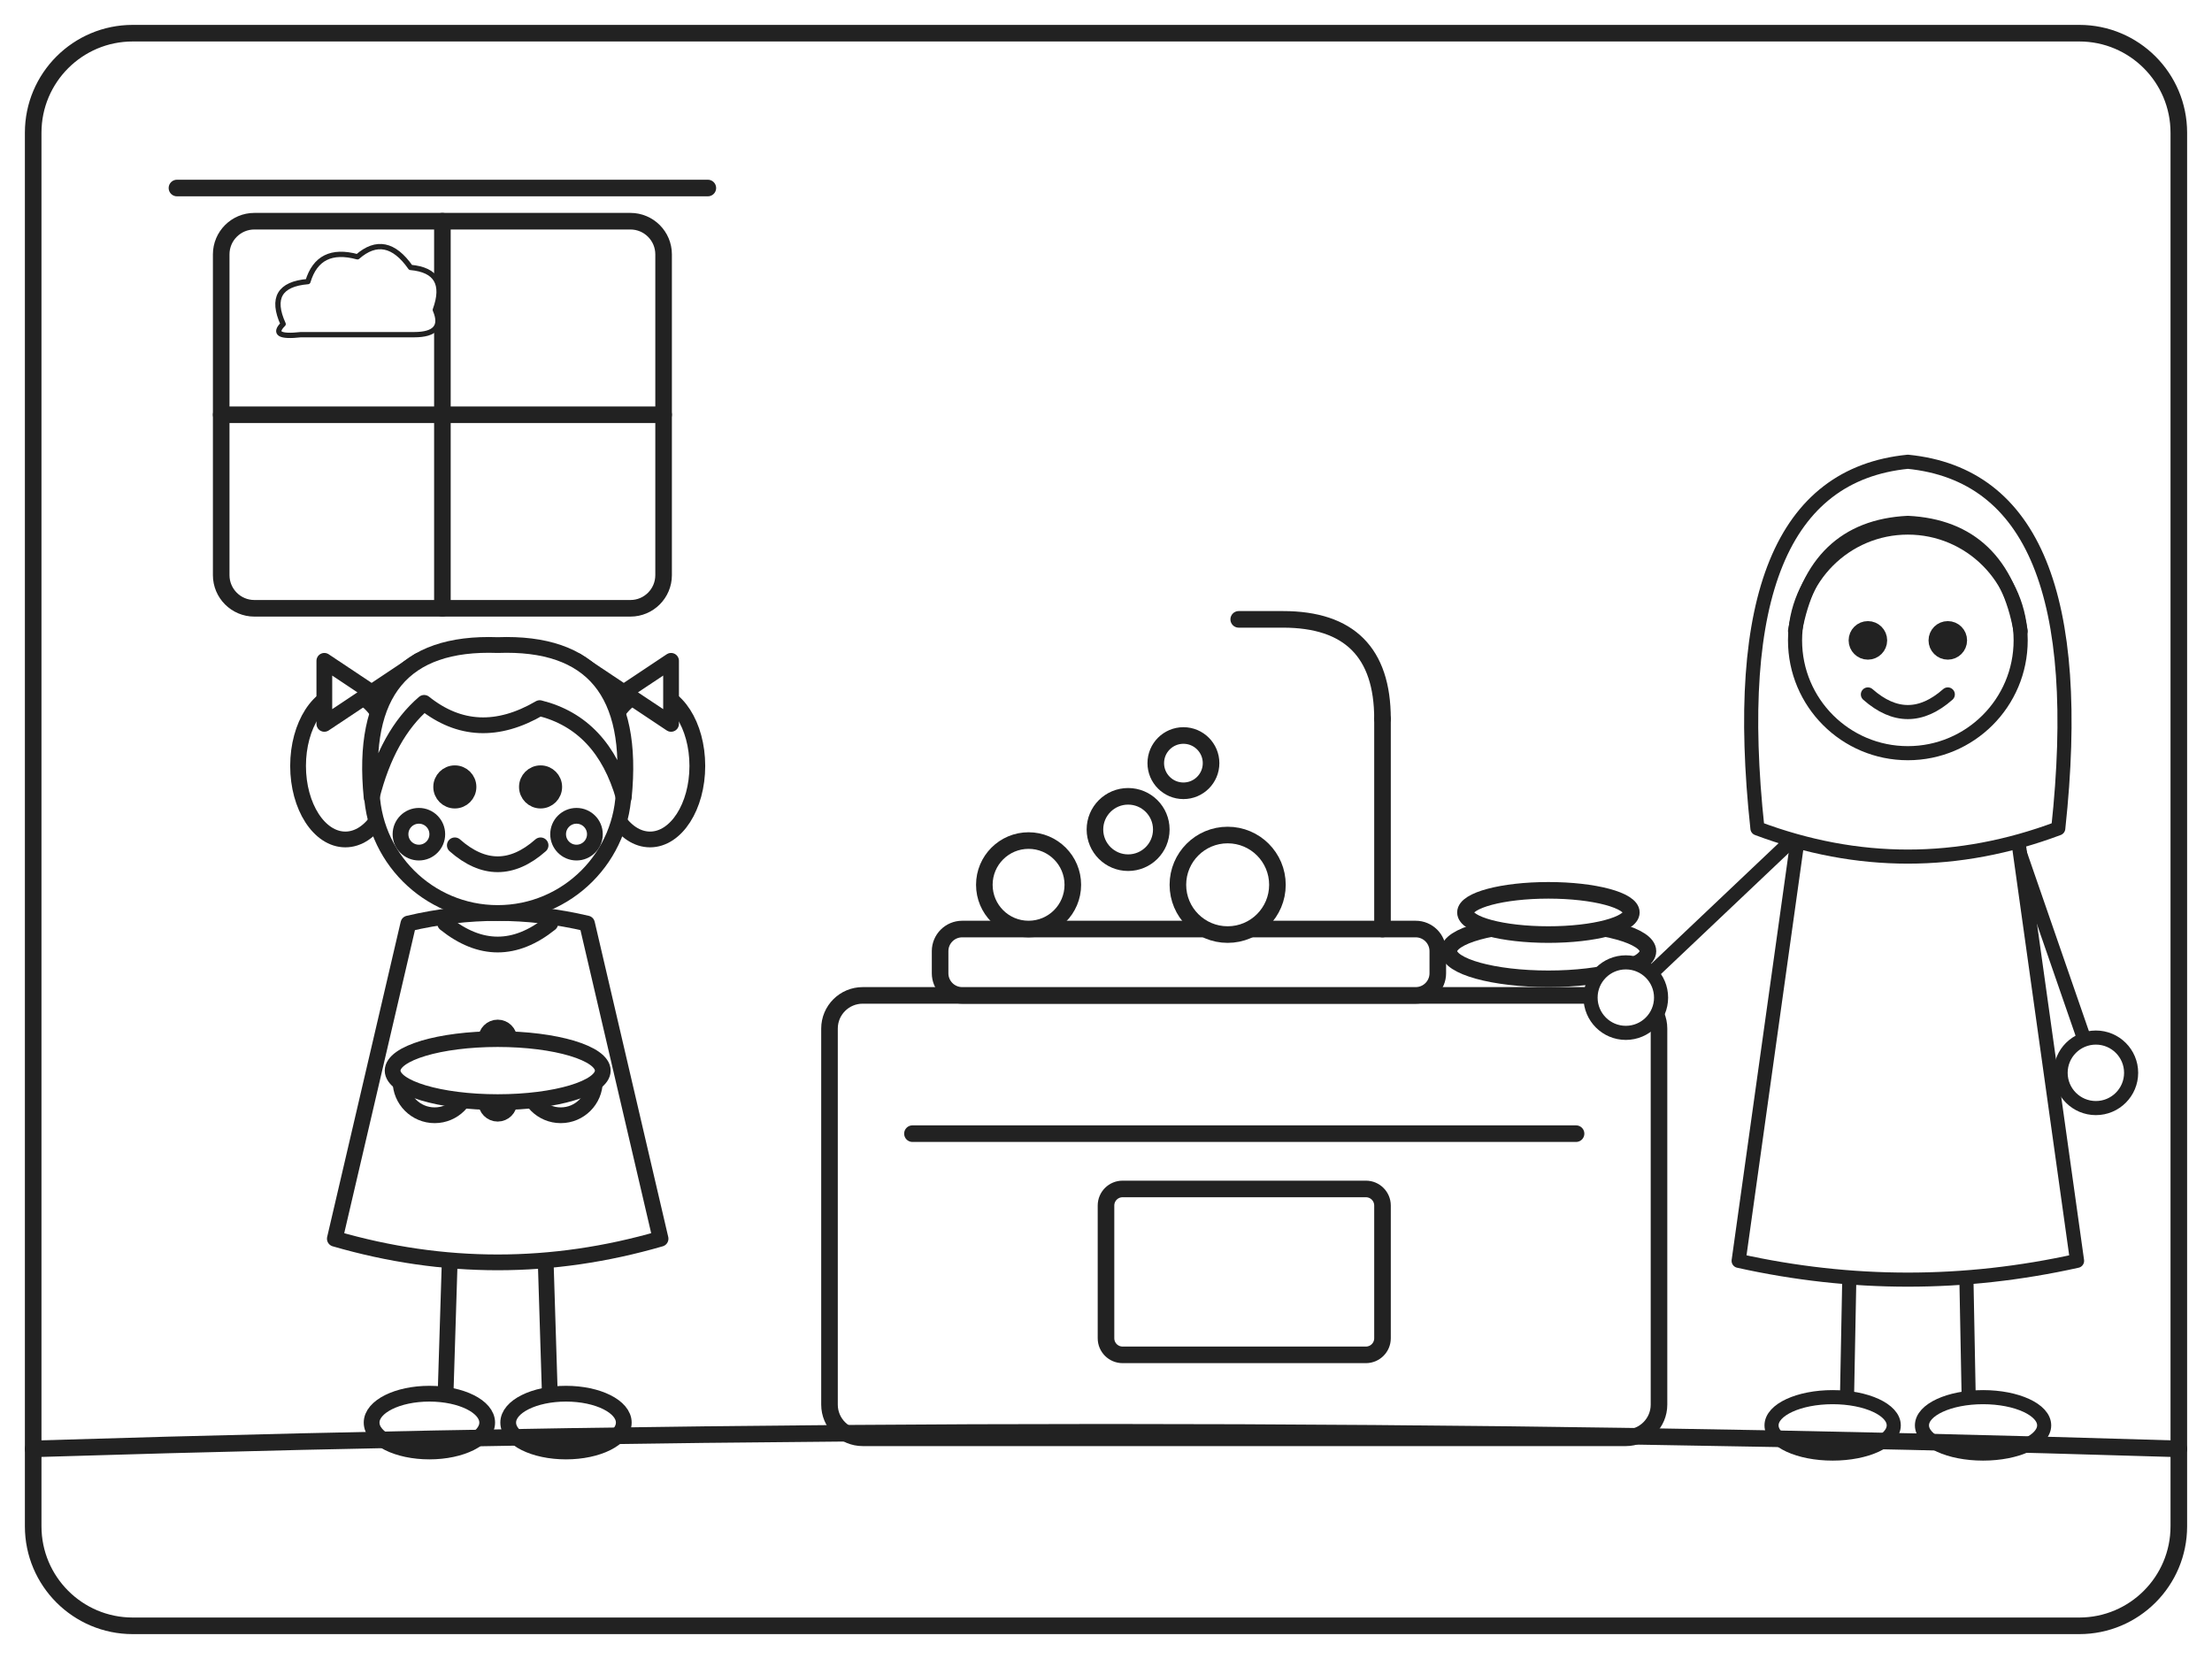
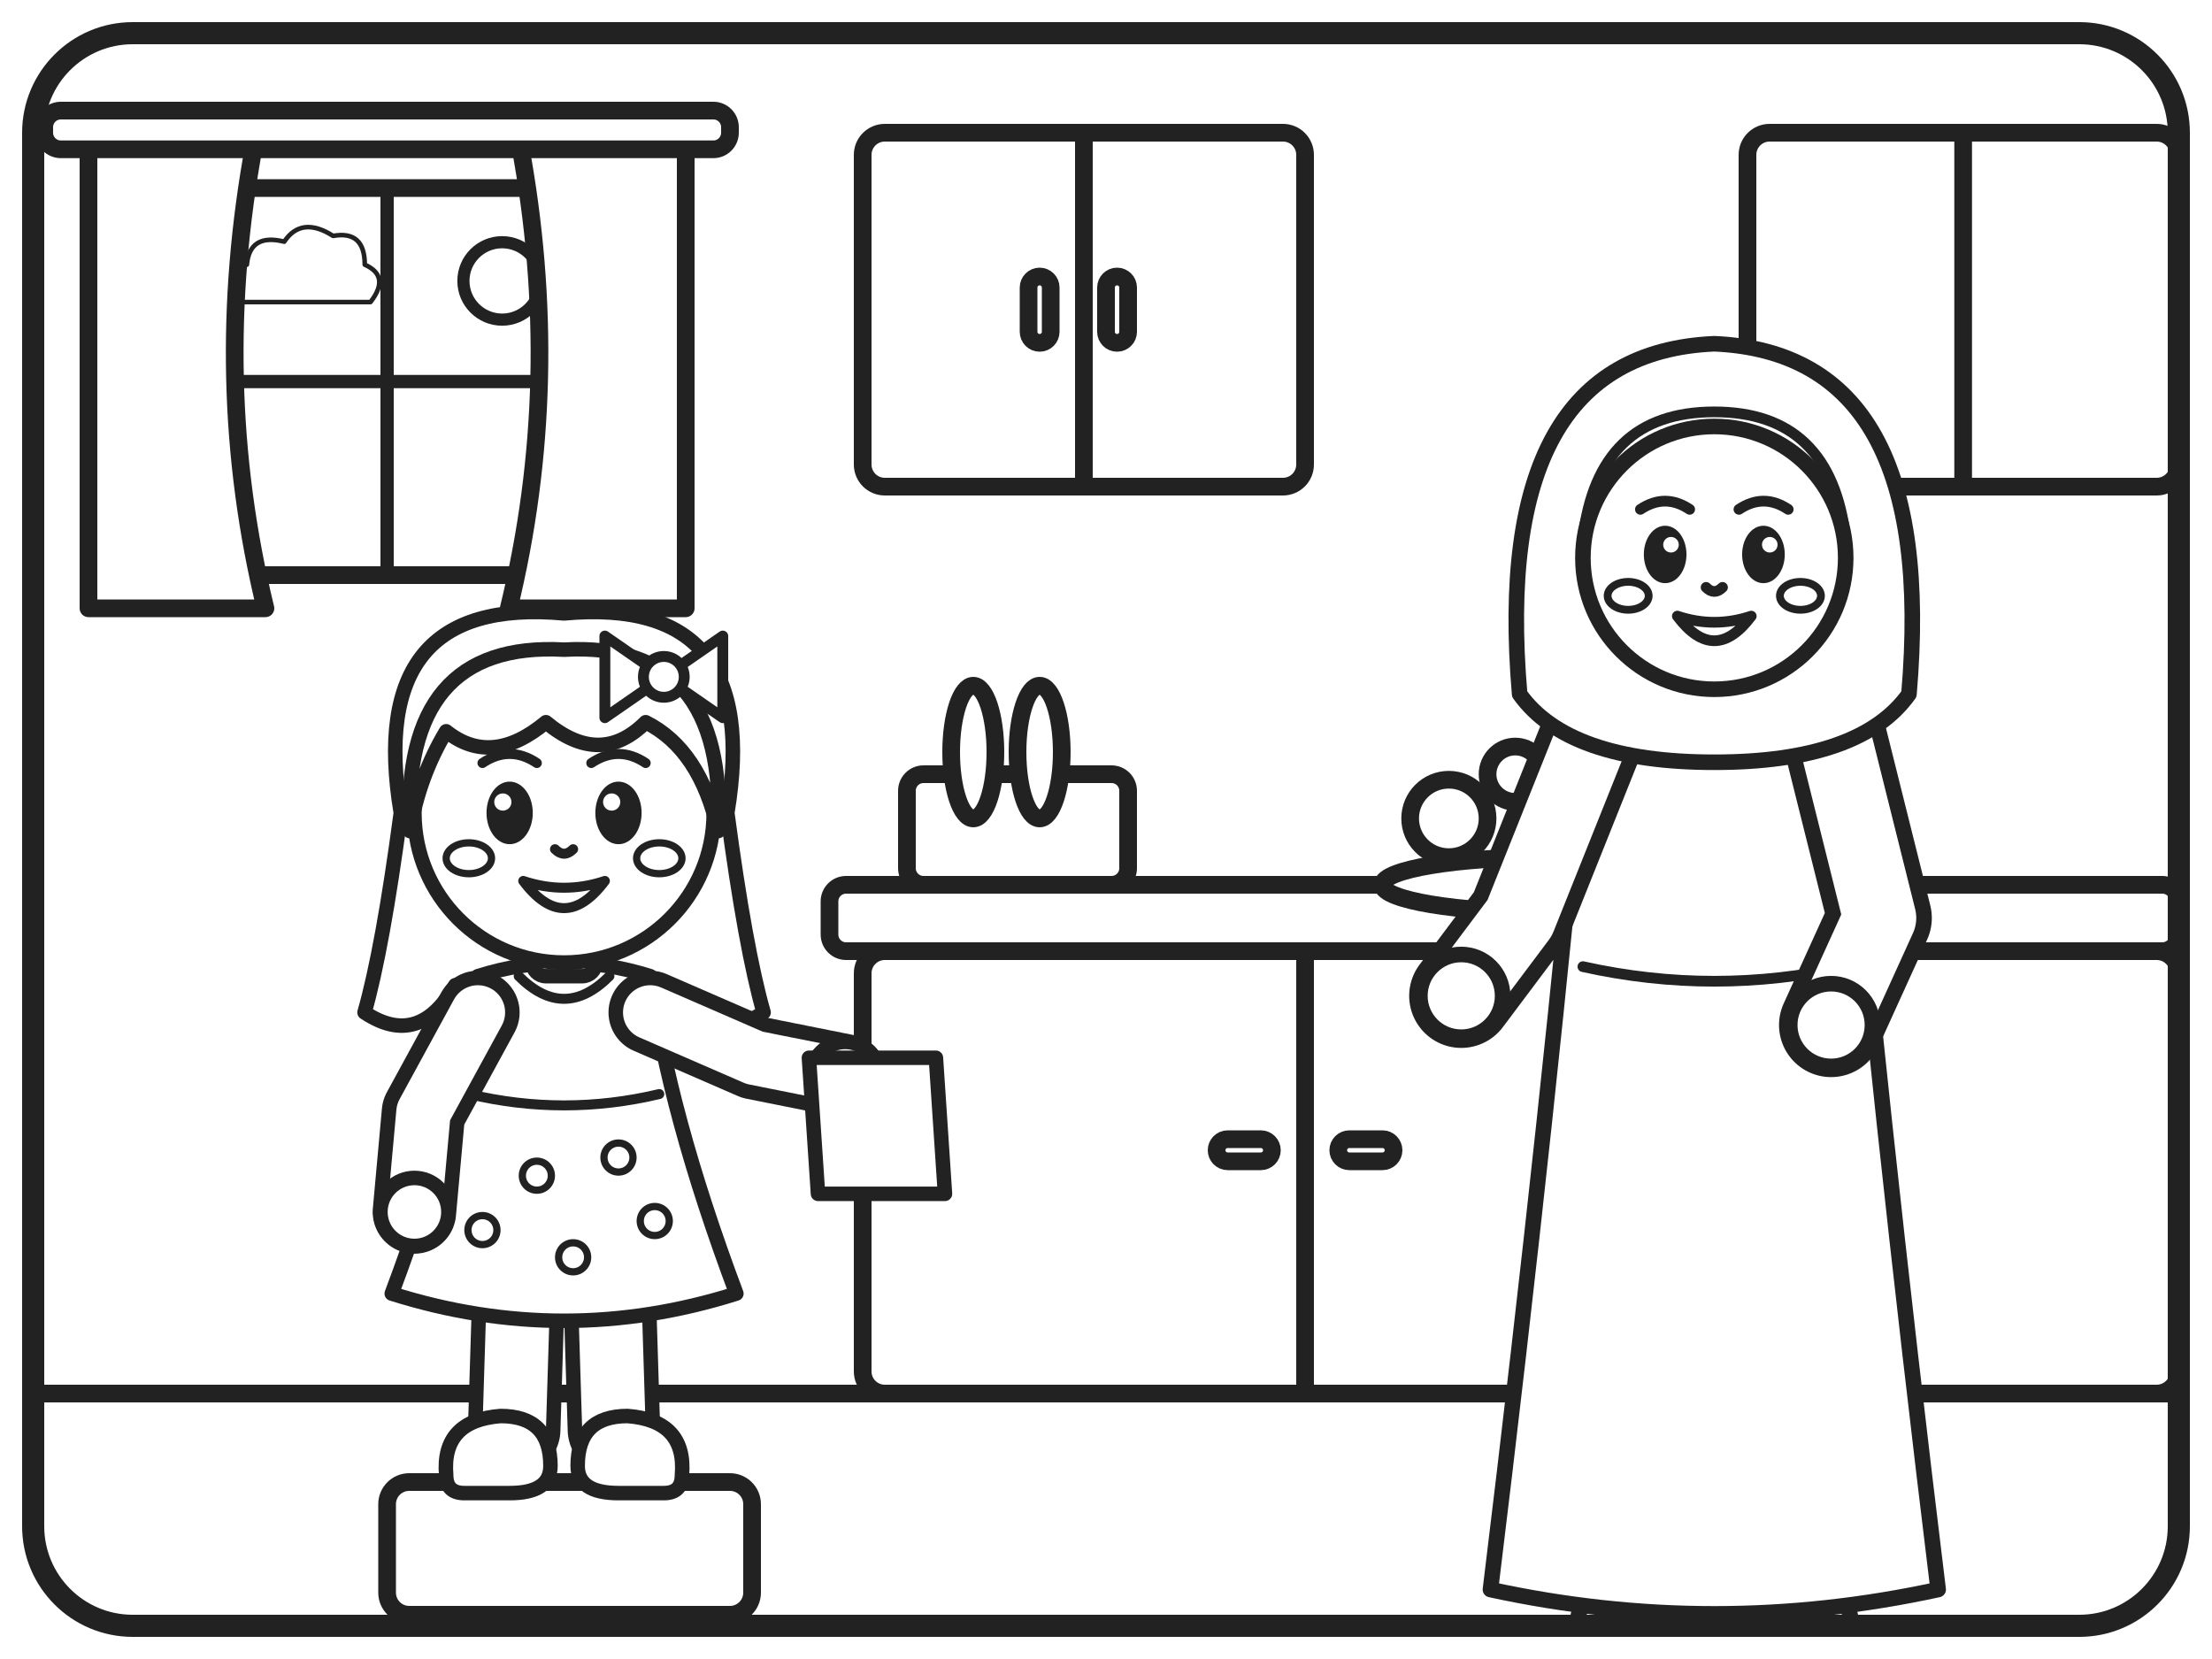
<svg xmlns="http://www.w3.org/2000/svg" viewBox="0 0 400 300" width="800" height="600">
-   <rect x="0" y="0" width="400" height="300" fill="#fff" />
-   <g fill="none" stroke="#222" stroke-width="3" stroke-linecap="round" stroke-linejoin="round">
-     <rect x="6" y="6" width="388" height="288" rx="18" fill="#fff" />
-     <rect x="40" y="40" width="80" height="70" rx="6" fill="#fff" />
-     <line x1="80.0" y1="40" x2="80.0" y2="110" />
-     <line x1="40" y1="75.0" x2="120" y2="75.0" />
-     <path d="M 32 34 L 128 34" fill="none" />
-     <g transform="translate(64.0,55.4) scale(0.32,0.32)">
-       <path d="M -40 10 Q -50 -12 -26 -14 Q -20 -34 2 -28 Q 18 -42 32 -22 Q 54 -20 46 2 Q 52 16 34 16 L -30 16 Q -48 18 -40 10 Z" fill="#fff" />
+   <rect width="400" height="300" fill="#fff" />
+   <clipPath id="c">
+     <rect x="6" y="6" width="388" height="288" rx="18" />
+   </clipPath>
+   <g fill="none" stroke="#222" stroke-width="3.2" stroke-linecap="round" stroke-linejoin="round">
+     <g clip-path="url(#c)">
+       <line x1="6.0" y1="252.0" x2="394.0" y2="252.0" />
+       <rect x="30.0" y="34.0" width="80.0" height="70.0" rx="4" fill="#fff" />
+       <line x1="70.0" y1="34.0" x2="70.0" y2="104.0" stroke-width="2.4" />
+       <line x1="30.0" y1="69.0" x2="110.0" y2="69.0" stroke-width="2.4" />
+       <g transform="translate(54.0,51.5) scale(0.26,0.26)">
+         <path d="M -44 12 Q -58 -8 -36 -14 Q -34 -36 -10 -30 Q 2 -48 24 -34 Q 46 -38 46 -14 Q 64 -6 50 12 Z" fill="#fff" />
+       </g>
+       <circle cx="90.8" cy="50.8" r="7" fill="#fff" stroke-width="2.2" />
+       <path d="M 16 26 L 46 26 Q 38 69.0 48 110 L 16 110 Z" fill="#fff" />
+       <path d="M 124 26 L 94 26 Q 102 69.0 92 110 L 124 110 Z" fill="#fff" />
+       <rect x="8.0" y="20.0" width="124.0" height="7.0" rx="3" fill="#fff" />
+       <rect x="156.0" y="24.0" width="80.0" height="64.0" rx="4" fill="#fff" />
+       <rect x="316.0" y="24.0" width="78.0" height="64.0" rx="4" fill="#fff" />
+       <line x1="196.0" y1="24.0" x2="196.0" y2="88.0" />
+       <line x1="355.0" y1="24.0" x2="355.0" y2="88.0" />
+       <rect x="186.0" y="50.0" width="4.0" height="12.0" rx="2" fill="#fff" />
+       <rect x="200.0" y="50.0" width="4.0" height="12.0" rx="2" fill="#fff" />
+       <rect x="150.0" y="160.0" width="244.0" height="12.0" rx="3" fill="#fff" />
+       <rect x="156.0" y="172.0" width="238.0" height="80.0" rx="4" fill="#fff" />
+       <line x1="236.0" y1="172.0" x2="236.0" y2="252.0" />
+       <line x1="316.0" y1="172.0" x2="316.0" y2="252.0" />
+       <rect x="220.0" y="206.0" width="10.0" height="4.0" rx="2" fill="#fff" />
+       <rect x="242.0" y="206.0" width="10.0" height="4.0" rx="2" fill="#fff" />
+       <rect x="322.0" y="206.0" width="10.0" height="4.0" rx="2" fill="#fff" />
+       <ellipse cx="280.0" cy="160.0" rx="30" ry="5" fill="#fff" />
+       <path d="M 280 154 L 280 134 Q 280 122 294 122 L 302 122" fill="none" />
+       <rect x="298.0" y="118.0" width="8.0" height="10.0" rx="2" fill="#fff" />
+       <circle cx="262.0" cy="148.0" r="7" fill="#fff" />
+       <circle cx="274.0" cy="140.0" r="5" fill="#fff" />
+       <circle cx="288.0" cy="148.0" r="8" fill="#fff" />
+       <circle cx="298.0" cy="138.0" r="5" fill="#fff" />
+       <rect x="164.0" y="140.0" width="40.0" height="20.0" rx="3" fill="#fff" />
+       <ellipse cx="176.0" cy="136.0" rx="4" ry="12" fill="#fff" />
+       <ellipse cx="188.0" cy="136.0" rx="4" ry="12" fill="#fff" />
+       <g transform="translate(310.0,298.0) scale(-0.88,0.88)">
+         <ellipse cx="-14.0" cy="-6.0" rx="14" ry="7" fill="#fff" />
+         <ellipse cx="14.0" cy="-6.0" rx="14" ry="7" fill="#fff" />
+         <path d="M -26 -198 Q 0 -206 26 -198 Q 34 -110 46 -12 Q 0 -2 -46 -12 Q -34 -110 -26 -198 Z" fill="#fff" />
+         <path d="M -27 -140 Q 0 -134 27 -140" fill="none" stroke-width="2.2" />
+         <path d="M -24.0 -190.0 L -34.0 -150.0 L -24.0 -128.0" fill="none" stroke="#222" stroke-width="21.4" />
+         <path d="M -24.0 -190.0 L -34.0 -150.0 L -24.0 -128.0" fill="none" stroke="#fff" stroke-width="15" />
+         <path d="M 24.0 -190.0 L 40.0 -150.0 L 52.0 -134.0" fill="none" stroke="#222" stroke-width="21.4" />
+         <path d="M 24.0 -190.0 L 40.0 -150.0 L 52.0 -134.0" fill="none" stroke="#fff" stroke-width="15" />
+         <circle cx="-24.0" cy="-128.0" r="8.5" fill="#fff" />
+         <circle cx="52.0" cy="-134.0" r="8.5" fill="#fff" />
+         <rect x="-8.0" y="-206.0" width="16.0" height="12.0" rx="3" fill="#fff" />
+         <path d="M -40 -196 Q -46 -266 0 -268 Q 46 -266 40 -196 Q 30 -182 0 -182 Q -30 -182 -40 -196 Z" fill="#fff" />
+         <circle cx="0.0" cy="-224.0" r="27" fill="#fff" />
+         <path d="M -27 -228 Q -24 -254 0 -254 Q 24 -254 27 -228" fill="none" stroke-width="2.2" />
+         <ellipse cx="-10.1" cy="-224.7" rx="3.881" ry="5.4" fill="#222" stroke-width="1" />
+         <circle cx="-11.4" cy="-226.7" r="1.6" fill="#fff" stroke="none" />
+         <path d="M -5.062 -233.969 Q -10.125 -237.344 -15.188 -233.969" fill="none" stroke-width="2.2" />
+         <ellipse cx="10.1" cy="-224.7" rx="3.881" ry="5.4" fill="#222" stroke-width="1" />
+         <circle cx="8.9" cy="-226.7" r="1.6" fill="#fff" stroke="none" />
+         <path d="M 5.062 -233.969 Q 10.125 -237.344 15.188 -233.969" fill="none" stroke-width="2.2" />
+         <path d="M -1.688 -217.938 Q 0 -216.25 1.688 -217.938" fill="none" stroke-width="2.2" />
+         <path d="M -7.594 -212.031 Q 0 -201.906 7.594 -212.031 Q 0 -209.5 -7.594 -212.031 Z" fill="#fff" stroke-width="2.2" />
+         <ellipse cx="-17.7" cy="-216.2" rx="4.219" ry="2.869" fill="none" stroke-width="1.6" />
+         <ellipse cx="17.7" cy="-216.2" rx="4.219" ry="2.869" fill="none" stroke-width="1.6" />
+       </g>
+       <rect x="70.0" y="268.0" width="66.0" height="24.0" rx="4" fill="#fff" />
+       <g transform="translate(102.0,270.0) scale(0.82,0.82)">
+         <path d="M -36 -150 Q -44 -198 0 -194 Q 44 -198 36 -150 Q 40 -120 44 -106 Q 32 -98 24 -112 L -24 -112 Q -32 -98 -44 -106 Q -40 -120 -36 -150 Z" fill="#fff" />
+         <path d="M -10.0 -46.0 L -11.0 -14.0" fill="none" stroke="#222" stroke-width="20.4" />
+         <path d="M -10.0 -46.0 L -11.0 -14.0" fill="none" stroke="#fff" stroke-width="14" />
+         <path d="M 10.0 -46.0 L 11.0 -14.0" fill="none" stroke="#222" stroke-width="20.4" />
+         <path d="M 10.0 -46.0 L 11.0 -14.0" fill="none" stroke="#fff" stroke-width="14" />
+         <path d="M -26 -4 Q -27 -16 -14 -17 Q -3 -17 -3 -6 Q -3 0 -12 0 L -22 0 Q -26 0 -26 -4 Z" fill="#fff" />
+         <path d="M 26 -4 Q 27 -16 14 -17 Q 3 -17 3 -6 Q 3 0 12 0 L 22 0 Q 26 0 26 -4 Z" fill="#fff" />
+         <path d="M -19 -114 Q 0 -120 19 -114 Q 23 -84 38 -44 Q 0 -32 -38 -44 Q -23 -84 -19 -114 Z" fill="#fff" />
+         <path d="M -21 -88 Q 0 -83 21 -88" fill="none" stroke-width="2.2" />
+         <path d="M -10 -114 Q 0 -104 10 -114" fill="none" stroke-width="2.2" />
+         <circle cx="-18.0" cy="-58.0" r="3.2" fill="#fff" stroke-width="1.6" />
+         <circle cx="2.0" cy="-52.0" r="3.2" fill="#fff" stroke-width="1.6" />
+         <circle cx="20.0" cy="-60.0" r="3.2" fill="#fff" stroke-width="1.6" />
+         <circle cx="-6.0" cy="-70.0" r="3.2" fill="#fff" stroke-width="1.6" />
+         <circle cx="12.0" cy="-74.0" r="3.2" fill="#fff" stroke-width="1.6" />
+         <path d="M -19.0 -106.0 L -31.0 -84.0 L -33.0 -62.0" fill="none" stroke="#222" stroke-width="18.4" />
+         <path d="M -19.0 -106.0 L -31.0 -84.0 L -33.0 -62.0" fill="none" stroke="#fff" stroke-width="12" />
+         <path d="M 19.0 -106.0 L 42.0 -96.0 L 62.0 -92.0" fill="none" stroke="#222" stroke-width="18.4" />
+         <path d="M 19.0 -106.0 L 42.0 -96.0 L 62.0 -92.0" fill="none" stroke="#fff" stroke-width="12" />
+         <circle cx="-33.0" cy="-62.0" r="7.5" fill="#fff" />
+         <circle cx="62.0" cy="-92.0" r="7.5" fill="#fff" />
+         <path d="M 54 -96 L 82 -96 L 84 -66 L 56 -66 Z" fill="#fff" />
+         <rect x="-7.0" y="-124.0" width="14.0" height="10.0" rx="3" fill="#fff" />
+         <circle cx="0.0" cy="-150.0" r="33" fill="#fff" />
+         <path d="M -34 -146 Q -36 -188 0 -186 Q 36 -188 34 -146 Q 30 -164 18 -170 Q 8 -160 -4 -170 Q -16 -160 -26 -168 Q -32 -158 -34 -146 Z" fill="#fff" />
+         <path d="M 22 -180 l -13 -9 l 0 18 Z M 22 -180 l 13 -9 l 0 18 Z" fill="#fff" stroke-width="2.4" />
+         <circle cx="22.0" cy="-180.0" r="4.5" fill="#fff" stroke-width="2.4" />
+         <ellipse cx="-12.0" cy="-150.0" rx="4.6" ry="6.4" fill="#222" stroke-width="1" />
+         <circle cx="-13.5" cy="-152.4" r="1.9" fill="#fff" stroke="none" />
+         <path d="M -6.0 -161.0 Q -12.0 -165.0 -18.0 -161.0" fill="none" stroke-width="2.2" />
+         <ellipse cx="12.0" cy="-150.0" rx="4.6" ry="6.4" fill="#222" stroke-width="1" />
+         <circle cx="10.5" cy="-152.4" r="1.9" fill="#fff" stroke="none" />
+         <path d="M 6.0 -161.0 Q 12.0 -165.0 18.0 -161.0" fill="none" stroke-width="2.2" />
+         <path d="M -2.0 -142.0 Q 0 -140.0 2.0 -142.0" fill="none" stroke-width="2.2" />
+         <path d="M -9.0 -135.0 Q 0 -123.0 9.0 -135.0 Q 0 -132.0 -9.0 -135.0 Z" fill="#fff" stroke-width="2.2" />
+         <ellipse cx="-21.0" cy="-140.0" rx="5.0" ry="3.4" fill="none" stroke-width="1.6" />
+         <ellipse cx="21.0" cy="-140.0" rx="5.0" ry="3.4" fill="none" stroke-width="1.6" />
+       </g>
    </g>
-     <rect x="150" y="180" width="150" height="80" rx="6" fill="#fff" />
-     <rect x="170" y="168" width="90" height="12" rx="4" fill="#fff" />
-     <path d="M 250 130 Q 250 112 232 112 L 224 112" fill="none" />
-     <line x1="250" y1="130" x2="250" y2="168" />
-     <line x1="165" y1="205" x2="285" y2="205" />
-     <rect x="200" y="215" width="50" height="30" rx="3" fill="#fff" />
-     <circle cx="186" cy="160" r="8" fill="#fff" />
-     <circle cx="204" cy="150" r="6" fill="#fff" />
-     <circle cx="222" cy="160" r="9" fill="#fff" />
-     <circle cx="214" cy="138" r="5" fill="#fff" />
-     <ellipse cx="280" cy="172" rx="18" ry="5" fill="#fff" />
-     <ellipse cx="280" cy="165" rx="15" ry="4" fill="#fff" />
-     <g transform="translate(345,262) scale(-0.85,0.85)">
-       <line x1="-12" y1="-60" x2="-13" y2="-8" />
-       <line x1="12" y1="-60" x2="13" y2="-8" />
-       <ellipse cx="-16" cy="-5" rx="13" ry="6" fill="#fff" />
-       <ellipse cx="16" cy="-5" rx="13" ry="6" fill="#fff" />
-       <line x1="-22" y1="-132" x2="-40" y2="-80" />
-       <line x1="22" y1="-132" x2="60" y2="-96" />
-       <path d="M -22 -140 Q 0 -146 22 -140 L 36 -40 Q 0 -32 -36 -40 Z" fill="#fff" />
-       <circle cx="-40" cy="-80" r="7.5" fill="#fff" />
-       <circle cx="60" cy="-96" r="7.5" fill="#fff" />
-       <path d="M -32 -132 Q -40 -206 0 -210 Q 40 -206 32 -132 Q 0 -120 -32 -132 Z" fill="#fff" />
-       <circle cx="0" cy="-172" r="24" fill="#fff" />
-       <path d="M -24 -174 Q -20 -196 0 -197 Q 20 -196 24 -174" fill="none" />
-       <circle cx="-8.5" cy="-172" r="2.6" fill="#222" />
-       <circle cx="8.5" cy="-172" r="2.6" fill="#222" />
-       <path d="M -8.5 -160.5 Q 0 -153.0 8.5 -160.5" fill="none" />
-     </g>
-     <g transform="translate(90,262) scale(0.95,0.95)">
-       <line x1="-9" y1="-40" x2="-10" y2="-8" />
-       <line x1="9" y1="-40" x2="10" y2="-8" />
-       <ellipse cx="-13" cy="-5" rx="11" ry="5.5" fill="#fff" />
-       <ellipse cx="13" cy="-5" rx="11" ry="5.5" fill="#fff" />
-       <line x1="-18" y1="-92" x2="-12" y2="-70" />
-       <line x1="18" y1="-92" x2="12" y2="-70" />
-       <path d="M -17 -100 Q 0 -104 17 -100 L 31 -40 Q 0 -31 -31 -40 Z" fill="#fff" />
-       <path d="M -10 -100 Q 0 -92 10 -100" fill="none" />
-       <circle cx="0" cy="-78" r="2.2" fill="#222" />
-       <circle cx="0" cy="-66" r="2.2" fill="#222" />
-       <circle cx="-12" cy="-70" r="6.5" fill="#fff" />
-       <circle cx="12" cy="-70" r="6.5" fill="#fff" />
-       <ellipse cx="-29" cy="-130" rx="9" ry="14" fill="#fff" />
-       <ellipse cx="29" cy="-130" rx="9" ry="14" fill="#fff" />
-       <path d="M -24 -144 l -9 -6 l 0 12 Z M -24 -144 l 9 -6 l 0 12 Z" fill="#fff" />
-       <path d="M 24 -144 l -9 -6 l 0 12 Z M 24 -144 l 9 -6 l 0 12 Z" fill="#fff" />
-       <circle cx="0" cy="-126" r="24" fill="#fff" />
-       <path d="M -24 -124 Q -27 -154 0 -153 Q 27 -154 24 -124 Q 20 -138 8 -141 Q -4 -134 -14 -142 Q -21 -136 -24 -124 Z" fill="#fff" />
-       <circle cx="-8.16" cy="-126" r="2.6" fill="#222" />
-       <circle cx="8.16" cy="-126" r="2.6" fill="#222" />
-       <path d="M -8.16 -114.88 Q 0 -107.68 8.16 -114.88" fill="none" />
-       <circle cx="-15" cy="-117" r="3.5" fill="none" />
-       <circle cx="15" cy="-117" r="3.5" fill="none" />
-       <ellipse cx="0" cy="-72" rx="20" ry="6" fill="#fff" />
-     </g>
-     <path d="M 6 262 Q 200 256 394 262" fill="none" />
+     <rect x="6" y="6" width="388" height="288" rx="18" fill="none" stroke-width="4" />
  </g>
</svg>
